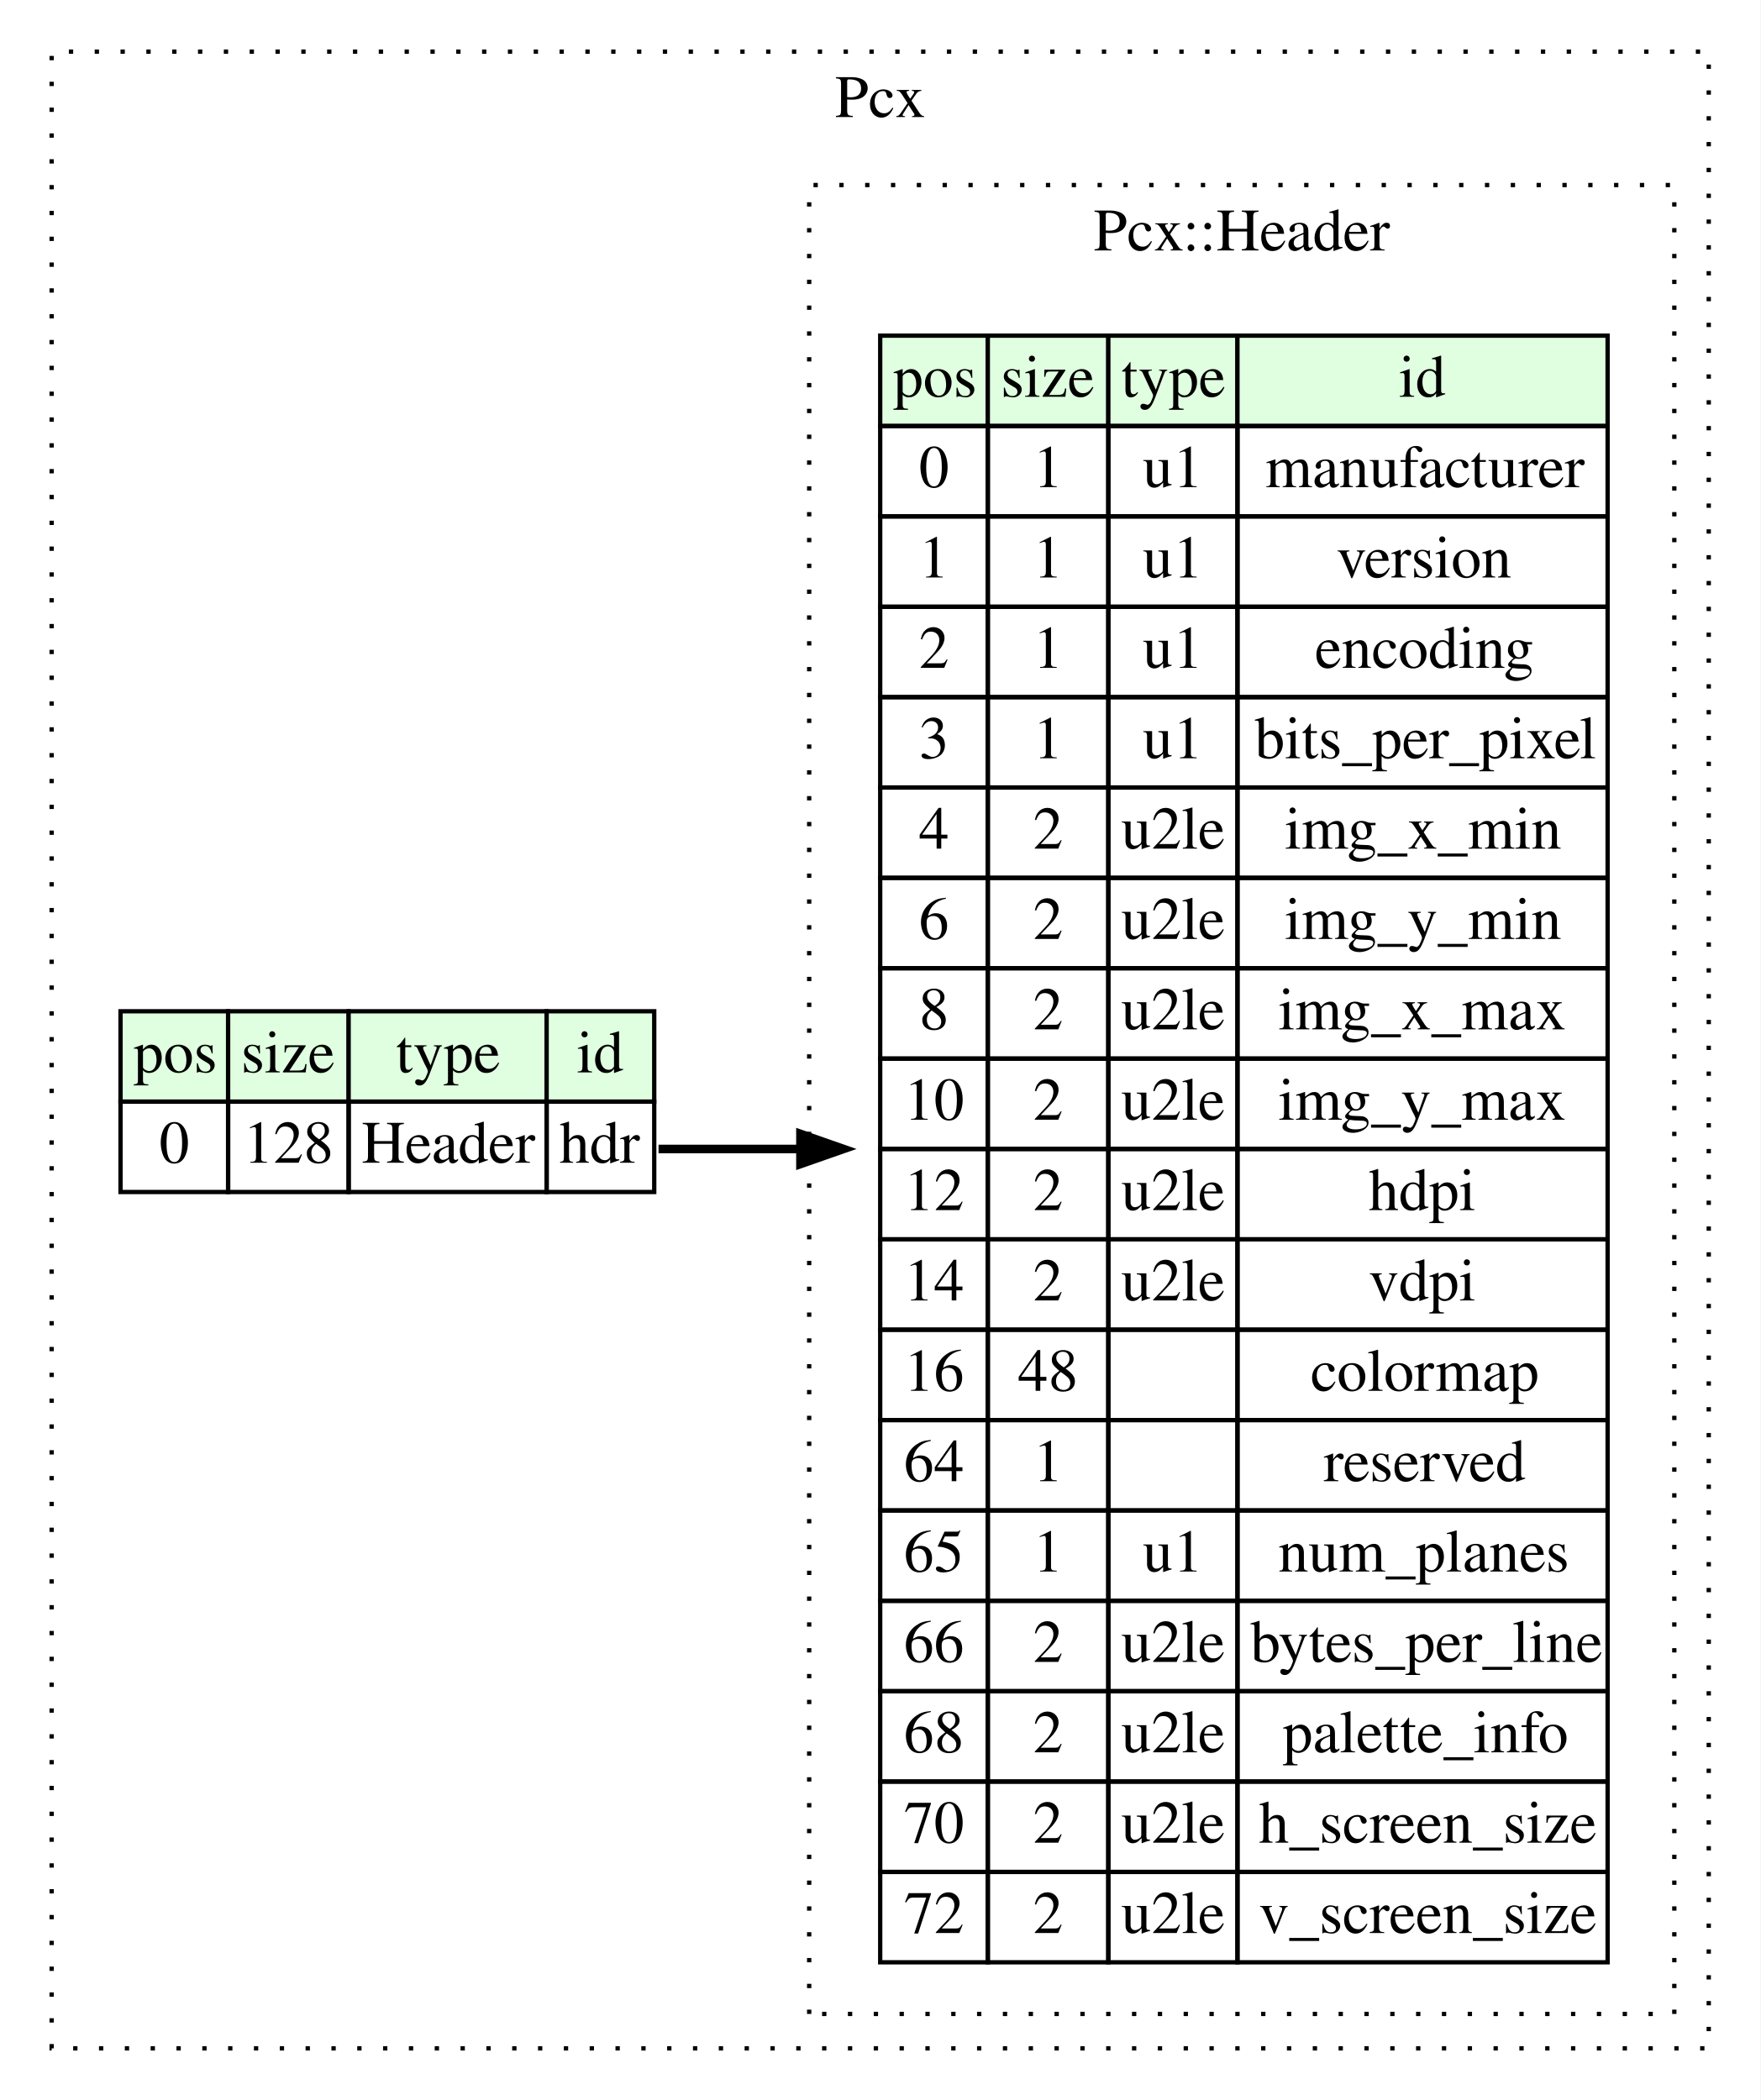
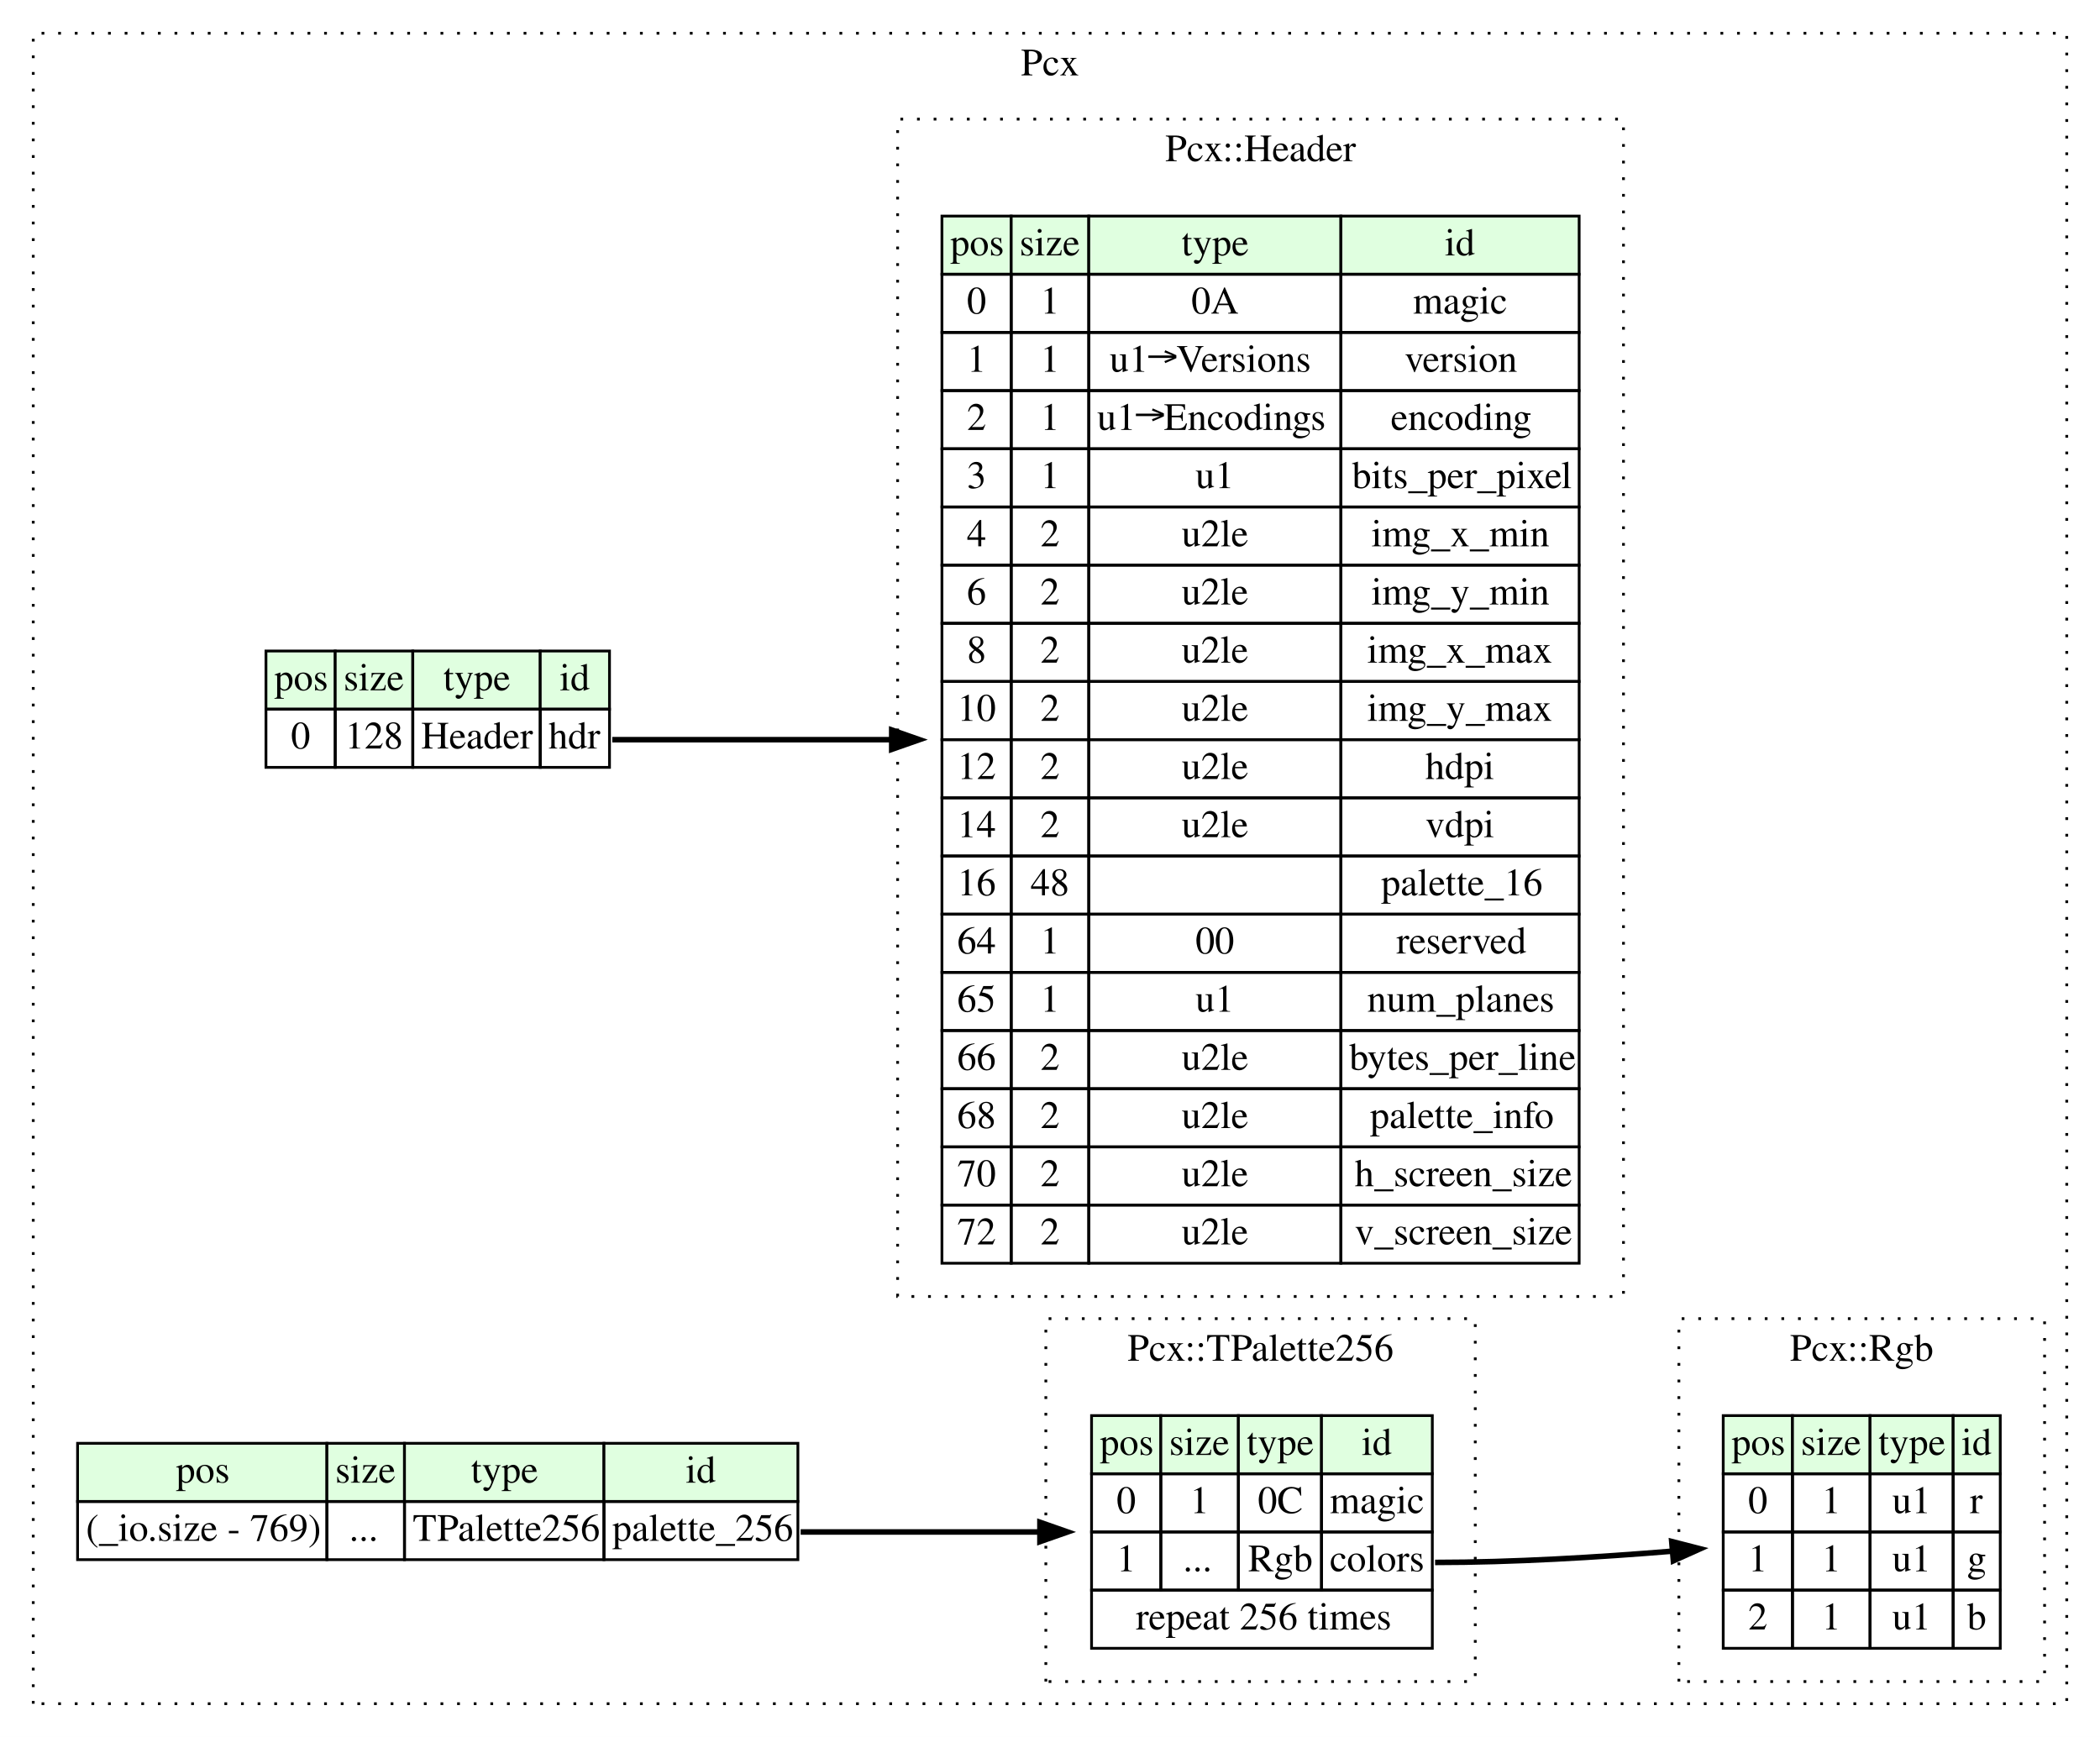
- <svg xmlns="http://www.w3.org/2000/svg" width="409pt" height="488pt" viewBox="0.00 0.00 409.00 488.00">
-   <g id="graph0" class="graph" transform="scale(1 1) rotate(0) translate(4 484)">
-     <polygon fill="white" stroke="none" points="-4,4 -4,-484 405,-484 405,4 -4,4" />
+ <svg xmlns="http://www.w3.org/2000/svg" width="758pt" height="627pt" viewBox="0.00 0.00 758.00 627.00">
+   <g id="graph0" class="graph" transform="scale(1 1) rotate(0) translate(4 623)">
+     <polygon fill="white" stroke="none" points="-4,4 -4,-623 754,-623 754,4 -4,4" />
    <g id="clust1" class="cluster">
-       <polygon fill="none" stroke="black" stroke-dasharray="1,5" points="8,-8 8,-472 393,-472 393,-8 8,-8" />
-       <text text-anchor="middle" x="200.5" y="-456.8" font-family="Times,serif" font-size="14.00">Pcx</text>
+       <polygon fill="none" stroke="black" stroke-dasharray="1,5" points="8,-8 8,-611 742,-611 742,-8 8,-8" />
+       <text text-anchor="middle" x="375" y="-595.8" font-family="Times,serif" font-size="14.00">Pcx</text>
    </g>
    <g id="clust2" class="cluster">
-       <polygon fill="none" stroke="black" stroke-dasharray="1,5" points="184,-16 184,-441 385,-441 385,-16 184,-16" />
-       <text text-anchor="middle" x="284.5" y="-425.8" font-family="Times,serif" font-size="14.00">Pcx::Header</text>
+       <polygon fill="none" stroke="black" stroke-dasharray="1,5" points="320,-155 320,-580 582,-580 582,-155 320,-155" />
+       <text text-anchor="middle" x="451" y="-564.8" font-family="Times,serif" font-size="14.00">Pcx::Header</text>
+     </g>
+     <g id="clust3" class="cluster">
+       <polygon fill="none" stroke="black" stroke-dasharray="1,5" points="373.5,-16 373.5,-147 528.5,-147 528.5,-16 373.5,-16" />
+       <text text-anchor="middle" x="451" y="-131.8" font-family="Times,serif" font-size="14.00">Pcx::TPalette256</text>
+     </g>
+     <g id="clust4" class="cluster">
+       <polygon fill="none" stroke="black" stroke-dasharray="1,5" points="602,-16 602,-147 734,-147 734,-16 602,-16" />
+       <text text-anchor="middle" x="668" y="-131.8" font-family="Times,serif" font-size="14.00">Pcx::Rgb</text>
    </g>
    <g id="node1" class="node">
-       <polygon fill="#e0ffe0" stroke="none" points="24,-228 24,-249 49,-249 49,-228 24,-228" />
-       <polygon fill="none" stroke="black" points="24,-228 24,-249 49,-249 49,-228 24,-228" />
-       <text text-anchor="start" x="27" y="-234.8" font-family="Times,serif" font-size="14.00">pos</text>
-       <polygon fill="#e0ffe0" stroke="none" points="49,-228 49,-249 77,-249 77,-228 49,-228" />
-       <polygon fill="none" stroke="black" points="49,-228 49,-249 77,-249 77,-228 49,-228" />
-       <text text-anchor="start" x="52" y="-234.8" font-family="Times,serif" font-size="14.00">size</text>
-       <polygon fill="#e0ffe0" stroke="none" points="77,-228 77,-249 123,-249 123,-228 77,-228" />
-       <polygon fill="none" stroke="black" points="77,-228 77,-249 123,-249 123,-228 77,-228" />
-       <text text-anchor="start" x="88" y="-234.8" font-family="Times,serif" font-size="14.00">type</text>
-       <polygon fill="#e0ffe0" stroke="none" points="123,-228 123,-249 148,-249 148,-228 123,-228" />
-       <polygon fill="none" stroke="black" points="123,-228 123,-249 148,-249 148,-228 123,-228" />
-       <text text-anchor="start" x="130" y="-234.8" font-family="Times,serif" font-size="14.00">id</text>
-       <polygon fill="none" stroke="black" points="24,-207 24,-228 49,-228 49,-207 24,-207" />
-       <text text-anchor="start" x="33" y="-213.8" font-family="Times,serif" font-size="14.00">0</text>
-       <polygon fill="none" stroke="black" points="49,-207 49,-228 77,-228 77,-207 49,-207" />
-       <text text-anchor="start" x="52.5" y="-213.8" font-family="Times,serif" font-size="14.00">128</text>
-       <polygon fill="none" stroke="black" points="77,-207 77,-228 123,-228 123,-207 77,-207" />
-       <text text-anchor="start" x="80" y="-213.8" font-family="Times,serif" font-size="14.00">Header</text>
-       <polygon fill="none" stroke="black" points="123,-207 123,-228 148,-228 148,-207 123,-207" />
-       <text text-anchor="start" x="126" y="-213.8" font-family="Times,serif" font-size="14.00">hdr</text>
+       <polygon fill="#e0ffe0" stroke="none" points="92,-367 92,-388 117,-388 117,-367 92,-367" />
+       <polygon fill="none" stroke="black" points="92,-367 92,-388 117,-388 117,-367 92,-367" />
+       <text text-anchor="start" x="95" y="-373.8" font-family="Times,serif" font-size="14.00">pos</text>
+       <polygon fill="#e0ffe0" stroke="none" points="117,-367 117,-388 145,-388 145,-367 117,-367" />
+       <polygon fill="none" stroke="black" points="117,-367 117,-388 145,-388 145,-367 117,-367" />
+       <text text-anchor="start" x="120" y="-373.8" font-family="Times,serif" font-size="14.00">size</text>
+       <polygon fill="#e0ffe0" stroke="none" points="145,-367 145,-388 191,-388 191,-367 145,-367" />
+       <polygon fill="none" stroke="black" points="145,-367 145,-388 191,-388 191,-367 145,-367" />
+       <text text-anchor="start" x="156" y="-373.8" font-family="Times,serif" font-size="14.00">type</text>
+       <polygon fill="#e0ffe0" stroke="none" points="191,-367 191,-388 216,-388 216,-367 191,-367" />
+       <polygon fill="none" stroke="black" points="191,-367 191,-388 216,-388 216,-367 191,-367" />
+       <text text-anchor="start" x="198" y="-373.8" font-family="Times,serif" font-size="14.00">id</text>
+       <polygon fill="none" stroke="black" points="92,-346 92,-367 117,-367 117,-346 92,-346" />
+       <text text-anchor="start" x="101" y="-352.8" font-family="Times,serif" font-size="14.00">0</text>
+       <polygon fill="none" stroke="black" points="117,-346 117,-367 145,-367 145,-346 117,-346" />
+       <text text-anchor="start" x="120.5" y="-352.8" font-family="Times,serif" font-size="14.00">128</text>
+       <polygon fill="none" stroke="black" points="145,-346 145,-367 191,-367 191,-346 145,-346" />
+       <text text-anchor="start" x="148" y="-352.8" font-family="Times,serif" font-size="14.00">Header</text>
+       <polygon fill="none" stroke="black" points="191,-346 191,-367 216,-367 216,-346 191,-346" />
+       <text text-anchor="start" x="194" y="-352.8" font-family="Times,serif" font-size="14.00">hdr</text>
+     </g>
+     <g id="node3" class="node">
+       <polygon fill="#e0ffe0" stroke="none" points="336,-524 336,-545 361,-545 361,-524 336,-524" />
+       <polygon fill="none" stroke="black" points="336,-524 336,-545 361,-545 361,-524 336,-524" />
+       <text text-anchor="start" x="339" y="-530.8" font-family="Times,serif" font-size="14.00">pos</text>
+       <polygon fill="#e0ffe0" stroke="none" points="361,-524 361,-545 389,-545 389,-524 361,-524" />
+       <polygon fill="none" stroke="black" points="361,-524 361,-545 389,-545 389,-524 361,-524" />
+       <text text-anchor="start" x="364" y="-530.8" font-family="Times,serif" font-size="14.00">size</text>
+       <polygon fill="#e0ffe0" stroke="none" points="389,-524 389,-545 480,-545 480,-524 389,-524" />
+       <polygon fill="none" stroke="black" points="389,-524 389,-545 480,-545 480,-524 389,-524" />
+       <text text-anchor="start" x="422.5" y="-530.8" font-family="Times,serif" font-size="14.00">type</text>
+       <polygon fill="#e0ffe0" stroke="none" points="480,-524 480,-545 566,-545 566,-524 480,-524" />
+       <polygon fill="none" stroke="black" points="480,-524 480,-545 566,-545 566,-524 480,-524" />
+       <text text-anchor="start" x="517.5" y="-530.8" font-family="Times,serif" font-size="14.00">id</text>
+       <polygon fill="none" stroke="black" points="336,-503 336,-524 361,-524 361,-503 336,-503" />
+       <text text-anchor="start" x="345" y="-509.8" font-family="Times,serif" font-size="14.00">0</text>
+       <polygon fill="none" stroke="black" points="361,-503 361,-524 389,-524 389,-503 361,-503" />
+       <text text-anchor="start" x="371.5" y="-509.8" font-family="Times,serif" font-size="14.00">1</text>
+       <polygon fill="none" stroke="black" points="389,-503 389,-524 480,-524 480,-503 389,-503" />
+       <text text-anchor="start" x="426" y="-509.8" font-family="Times,serif" font-size="14.00">0A</text>
+       <polygon fill="none" stroke="black" points="480,-503 480,-524 566,-524 566,-503 480,-503" />
+       <text text-anchor="start" x="506" y="-509.8" font-family="Times,serif" font-size="14.00">magic</text>
+       <polygon fill="none" stroke="black" points="336,-482 336,-503 361,-503 361,-482 336,-482" />
+       <text text-anchor="start" x="345" y="-488.8" font-family="Times,serif" font-size="14.00">1</text>
+       <polygon fill="none" stroke="black" points="361,-482 361,-503 389,-503 389,-482 361,-482" />
+       <text text-anchor="start" x="371.5" y="-488.8" font-family="Times,serif" font-size="14.00">1</text>
+       <polygon fill="none" stroke="black" points="389,-482 389,-503 480,-503 480,-482 389,-482" />
+       <text text-anchor="start" x="396.5" y="-488.8" font-family="Times,serif" font-size="14.00">u1→Versions</text>
+       <polygon fill="none" stroke="black" points="480,-482 480,-503 566,-503 566,-482 480,-482" />
+       <text text-anchor="start" x="503" y="-488.8" font-family="Times,serif" font-size="14.00">version</text>
+       <polygon fill="none" stroke="black" points="336,-461 336,-482 361,-482 361,-461 336,-461" />
+       <text text-anchor="start" x="345" y="-467.8" font-family="Times,serif" font-size="14.00">2</text>
+       <polygon fill="none" stroke="black" points="361,-461 361,-482 389,-482 389,-461 361,-461" />
+       <text text-anchor="start" x="371.5" y="-467.8" font-family="Times,serif" font-size="14.00">1</text>
+       <polygon fill="none" stroke="black" points="389,-461 389,-482 480,-482 480,-461 389,-461" />
+       <text text-anchor="start" x="392" y="-467.8" font-family="Times,serif" font-size="14.00">u1→Encodings</text>
+       <polygon fill="none" stroke="black" points="480,-461 480,-482 566,-482 566,-461 480,-461" />
+       <text text-anchor="start" x="498" y="-467.8" font-family="Times,serif" font-size="14.00">encoding</text>
+       <polygon fill="none" stroke="black" points="336,-440 336,-461 361,-461 361,-440 336,-440" />
+       <text text-anchor="start" x="345" y="-446.8" font-family="Times,serif" font-size="14.00">3</text>
+       <polygon fill="none" stroke="black" points="361,-440 361,-461 389,-461 389,-440 361,-440" />
+       <text text-anchor="start" x="371.5" y="-446.8" font-family="Times,serif" font-size="14.00">1</text>
+       <polygon fill="none" stroke="black" points="389,-440 389,-461 480,-461 480,-440 389,-440" />
+       <text text-anchor="start" x="427.5" y="-446.8" font-family="Times,serif" font-size="14.00">u1</text>
+       <polygon fill="none" stroke="black" points="480,-440 480,-461 566,-461 566,-440 480,-440" />
+       <text text-anchor="start" x="484" y="-446.8" font-family="Times,serif" font-size="14.00">bits_per_pixel</text>
+       <polygon fill="none" stroke="black" points="336,-419 336,-440 361,-440 361,-419 336,-419" />
+       <text text-anchor="start" x="345" y="-425.8" font-family="Times,serif" font-size="14.00">4</text>
+       <polygon fill="none" stroke="black" points="361,-419 361,-440 389,-440 389,-419 361,-419" />
+       <text text-anchor="start" x="371.5" y="-425.8" font-family="Times,serif" font-size="14.00">2</text>
+       <polygon fill="none" stroke="black" points="389,-419 389,-440 480,-440 480,-419 389,-419" />
+       <text text-anchor="start" x="422.5" y="-425.8" font-family="Times,serif" font-size="14.00">u2le</text>
+       <polygon fill="none" stroke="black" points="480,-419 480,-440 566,-440 566,-419 480,-419" />
+       <text text-anchor="start" x="491" y="-425.8" font-family="Times,serif" font-size="14.00">img_x_min</text>
+       <polygon fill="none" stroke="black" points="336,-398 336,-419 361,-419 361,-398 336,-398" />
+       <text text-anchor="start" x="345" y="-404.8" font-family="Times,serif" font-size="14.00">6</text>
+       <polygon fill="none" stroke="black" points="361,-398 361,-419 389,-419 389,-398 361,-398" />
+       <text text-anchor="start" x="371.5" y="-404.8" font-family="Times,serif" font-size="14.00">2</text>
+       <polygon fill="none" stroke="black" points="389,-398 389,-419 480,-419 480,-398 389,-398" />
+       <text text-anchor="start" x="422.5" y="-404.8" font-family="Times,serif" font-size="14.00">u2le</text>
+       <polygon fill="none" stroke="black" points="480,-398 480,-419 566,-419 566,-398 480,-398" />
+       <text text-anchor="start" x="491" y="-404.8" font-family="Times,serif" font-size="14.00">img_y_min</text>
+       <polygon fill="none" stroke="black" points="336,-377 336,-398 361,-398 361,-377 336,-377" />
+       <text text-anchor="start" x="345" y="-383.8" font-family="Times,serif" font-size="14.00">8</text>
+       <polygon fill="none" stroke="black" points="361,-377 361,-398 389,-398 389,-377 361,-377" />
+       <text text-anchor="start" x="371.5" y="-383.8" font-family="Times,serif" font-size="14.00">2</text>
+       <polygon fill="none" stroke="black" points="389,-377 389,-398 480,-398 480,-377 389,-377" />
+       <text text-anchor="start" x="422.5" y="-383.8" font-family="Times,serif" font-size="14.00">u2le</text>
+       <polygon fill="none" stroke="black" points="480,-377 480,-398 566,-398 566,-377 480,-377" />
+       <text text-anchor="start" x="489.5" y="-383.8" font-family="Times,serif" font-size="14.00">img_x_max</text>
+       <polygon fill="none" stroke="black" points="336,-356 336,-377 361,-377 361,-356 336,-356" />
+       <text text-anchor="start" x="341.5" y="-362.8" font-family="Times,serif" font-size="14.00">10</text>
+       <polygon fill="none" stroke="black" points="361,-356 361,-377 389,-377 389,-356 361,-356" />
+       <text text-anchor="start" x="371.5" y="-362.8" font-family="Times,serif" font-size="14.00">2</text>
+       <polygon fill="none" stroke="black" points="389,-356 389,-377 480,-377 480,-356 389,-356" />
+       <text text-anchor="start" x="422.5" y="-362.8" font-family="Times,serif" font-size="14.00">u2le</text>
+       <polygon fill="none" stroke="black" points="480,-356 480,-377 566,-377 566,-356 480,-356" />
+       <text text-anchor="start" x="489.5" y="-362.8" font-family="Times,serif" font-size="14.00">img_y_max</text>
+       <polygon fill="none" stroke="black" points="336,-335 336,-356 361,-356 361,-335 336,-335" />
+       <text text-anchor="start" x="341.5" y="-341.8" font-family="Times,serif" font-size="14.00">12</text>
+       <polygon fill="none" stroke="black" points="361,-335 361,-356 389,-356 389,-335 361,-335" />
+       <text text-anchor="start" x="371.5" y="-341.8" font-family="Times,serif" font-size="14.00">2</text>
+       <polygon fill="none" stroke="black" points="389,-335 389,-356 480,-356 480,-335 389,-335" />
+       <text text-anchor="start" x="422.5" y="-341.8" font-family="Times,serif" font-size="14.00">u2le</text>
+       <polygon fill="none" stroke="black" points="480,-335 480,-356 566,-356 566,-335 480,-335" />
+       <text text-anchor="start" x="510.5" y="-341.8" font-family="Times,serif" font-size="14.00">hdpi</text>
+       <polygon fill="none" stroke="black" points="336,-314 336,-335 361,-335 361,-314 336,-314" />
+       <text text-anchor="start" x="341.5" y="-320.8" font-family="Times,serif" font-size="14.00">14</text>
+       <polygon fill="none" stroke="black" points="361,-314 361,-335 389,-335 389,-314 361,-314" />
+       <text text-anchor="start" x="371.5" y="-320.8" font-family="Times,serif" font-size="14.00">2</text>
+       <polygon fill="none" stroke="black" points="389,-314 389,-335 480,-335 480,-314 389,-314" />
+       <text text-anchor="start" x="422.5" y="-320.8" font-family="Times,serif" font-size="14.00">u2le</text>
+       <polygon fill="none" stroke="black" points="480,-314 480,-335 566,-335 566,-314 480,-314" />
+       <text text-anchor="start" x="510.5" y="-320.8" font-family="Times,serif" font-size="14.00">vdpi</text>
+       <polygon fill="none" stroke="black" points="336,-293 336,-314 361,-314 361,-293 336,-293" />
+       <text text-anchor="start" x="341.5" y="-299.8" font-family="Times,serif" font-size="14.00">16</text>
+       <polygon fill="none" stroke="black" points="361,-293 361,-314 389,-314 389,-293 361,-293" />
+       <text text-anchor="start" x="368" y="-299.8" font-family="Times,serif" font-size="14.00">48</text>
+       <polygon fill="none" stroke="black" points="389,-293 389,-314 480,-314 480,-293 389,-293" />
+       <polygon fill="none" stroke="black" points="480,-293 480,-314 566,-314 566,-293 480,-293" />
+       <text text-anchor="start" x="494.5" y="-299.8" font-family="Times,serif" font-size="14.00">palette_16</text>
+       <polygon fill="none" stroke="black" points="336,-272 336,-293 361,-293 361,-272 336,-272" />
+       <text text-anchor="start" x="341.5" y="-278.8" font-family="Times,serif" font-size="14.00">64</text>
+       <polygon fill="none" stroke="black" points="361,-272 361,-293 389,-293 389,-272 361,-272" />
+       <text text-anchor="start" x="371.5" y="-278.8" font-family="Times,serif" font-size="14.00">1</text>
+       <polygon fill="none" stroke="black" points="389,-272 389,-293 480,-293 480,-272 389,-272" />
+       <text text-anchor="start" x="427.5" y="-278.8" font-family="Times,serif" font-size="14.00">00</text>
+       <polygon fill="none" stroke="black" points="480,-272 480,-293 566,-293 566,-272 480,-272" />
+       <text text-anchor="start" x="500" y="-278.8" font-family="Times,serif" font-size="14.00">reserved</text>
+       <polygon fill="none" stroke="black" points="336,-251 336,-272 361,-272 361,-251 336,-251" />
+       <text text-anchor="start" x="341.5" y="-257.8" font-family="Times,serif" font-size="14.00">65</text>
+       <polygon fill="none" stroke="black" points="361,-251 361,-272 389,-272 389,-251 361,-251" />
+       <text text-anchor="start" x="371.5" y="-257.8" font-family="Times,serif" font-size="14.00">1</text>
+       <polygon fill="none" stroke="black" points="389,-251 389,-272 480,-272 480,-251 389,-251" />
+       <text text-anchor="start" x="427.5" y="-257.8" font-family="Times,serif" font-size="14.00">u1</text>
+       <polygon fill="none" stroke="black" points="480,-251 480,-272 566,-272 566,-251 480,-251" />
+       <text text-anchor="start" x="489.5" y="-257.8" font-family="Times,serif" font-size="14.00">num_planes</text>
+       <polygon fill="none" stroke="black" points="336,-230 336,-251 361,-251 361,-230 336,-230" />
+       <text text-anchor="start" x="341.5" y="-236.8" font-family="Times,serif" font-size="14.00">66</text>
+       <polygon fill="none" stroke="black" points="361,-230 361,-251 389,-251 389,-230 361,-230" />
+       <text text-anchor="start" x="371.5" y="-236.8" font-family="Times,serif" font-size="14.00">2</text>
+       <polygon fill="none" stroke="black" points="389,-230 389,-251 480,-251 480,-230 389,-230" />
+       <text text-anchor="start" x="422.5" y="-236.8" font-family="Times,serif" font-size="14.00">u2le</text>
+       <polygon fill="none" stroke="black" points="480,-230 480,-251 566,-251 566,-230 480,-230" />
+       <text text-anchor="start" x="483" y="-236.8" font-family="Times,serif" font-size="14.00">bytes_per_line</text>
+       <polygon fill="none" stroke="black" points="336,-209 336,-230 361,-230 361,-209 336,-209" />
+       <text text-anchor="start" x="341.5" y="-215.8" font-family="Times,serif" font-size="14.00">68</text>
+       <polygon fill="none" stroke="black" points="361,-209 361,-230 389,-230 389,-209 361,-209" />
+       <text text-anchor="start" x="371.5" y="-215.8" font-family="Times,serif" font-size="14.00">2</text>
+       <polygon fill="none" stroke="black" points="389,-209 389,-230 480,-230 480,-209 389,-209" />
+       <text text-anchor="start" x="422.5" y="-215.8" font-family="Times,serif" font-size="14.00">u2le</text>
+       <polygon fill="none" stroke="black" points="480,-209 480,-230 566,-230 566,-209 480,-209" />
+       <text text-anchor="start" x="490.5" y="-215.8" font-family="Times,serif" font-size="14.00">palette_info</text>
+       <polygon fill="none" stroke="black" points="336,-188 336,-209 361,-209 361,-188 336,-188" />
+       <text text-anchor="start" x="341.5" y="-194.8" font-family="Times,serif" font-size="14.00">70</text>
+       <polygon fill="none" stroke="black" points="361,-188 361,-209 389,-209 389,-188 361,-188" />
+       <text text-anchor="start" x="371.5" y="-194.8" font-family="Times,serif" font-size="14.00">2</text>
+       <polygon fill="none" stroke="black" points="389,-188 389,-209 480,-209 480,-188 389,-188" />
+       <text text-anchor="start" x="422.5" y="-194.8" font-family="Times,serif" font-size="14.00">u2le</text>
+       <polygon fill="none" stroke="black" points="480,-188 480,-209 566,-209 566,-188 480,-188" />
+       <text text-anchor="start" x="485" y="-194.8" font-family="Times,serif" font-size="14.00">h_screen_size</text>
+       <polygon fill="none" stroke="black" points="336,-167 336,-188 361,-188 361,-167 336,-167" />
+       <text text-anchor="start" x="341.5" y="-173.8" font-family="Times,serif" font-size="14.00">72</text>
+       <polygon fill="none" stroke="black" points="361,-167 361,-188 389,-188 389,-167 361,-167" />
+       <text text-anchor="start" x="371.5" y="-173.8" font-family="Times,serif" font-size="14.00">2</text>
+       <polygon fill="none" stroke="black" points="389,-167 389,-188 480,-188 480,-167 389,-167" />
+       <text text-anchor="start" x="422.5" y="-173.8" font-family="Times,serif" font-size="14.00">u2le</text>
+       <polygon fill="none" stroke="black" points="480,-167 480,-188 566,-188 566,-167 480,-167" />
+       <text text-anchor="start" x="485" y="-173.8" font-family="Times,serif" font-size="14.00">v_screen_size</text>
+     </g>
+     <g id="edge1" class="edge">
+       <path fill="none" stroke="black" stroke-width="2" d="M217,-356C249.627,-356 284.823,-356 317.731,-356" />
+       <polygon fill="black" stroke="black" stroke-width="2" points="317.865,-359.5 327.865,-356 317.865,-352.5 317.865,-359.5" />
    </g>
    <g id="node2" class="node">
-       <polygon fill="#e0ffe0" stroke="none" points="200.5,-385 200.5,-406 225.5,-406 225.5,-385 200.5,-385" />
-       <polygon fill="none" stroke="black" points="200.5,-385 200.5,-406 225.5,-406 225.5,-385 200.5,-385" />
-       <text text-anchor="start" x="203.5" y="-391.8" font-family="Times,serif" font-size="14.00">pos</text>
-       <polygon fill="#e0ffe0" stroke="none" points="225.5,-385 225.5,-406 253.5,-406 253.5,-385 225.5,-385" />
-       <polygon fill="none" stroke="black" points="225.5,-385 225.5,-406 253.5,-406 253.5,-385 225.5,-385" />
-       <text text-anchor="start" x="228.5" y="-391.8" font-family="Times,serif" font-size="14.00">size</text>
-       <polygon fill="#e0ffe0" stroke="none" points="253.5,-385 253.5,-406 283.5,-406 283.5,-385 253.5,-385" />
-       <polygon fill="none" stroke="black" points="253.5,-385 253.5,-406 283.5,-406 283.5,-385 253.5,-385" />
-       <text text-anchor="start" x="256.5" y="-391.8" font-family="Times,serif" font-size="14.00">type</text>
-       <polygon fill="#e0ffe0" stroke="none" points="283.5,-385 283.5,-406 369.5,-406 369.5,-385 283.5,-385" />
-       <polygon fill="none" stroke="black" points="283.5,-385 283.5,-406 369.5,-406 369.5,-385 283.5,-385" />
-       <text text-anchor="start" x="321" y="-391.8" font-family="Times,serif" font-size="14.00">id</text>
-       <polygon fill="none" stroke="black" points="200.5,-364 200.5,-385 225.5,-385 225.5,-364 200.5,-364" />
-       <text text-anchor="start" x="209.5" y="-370.8" font-family="Times,serif" font-size="14.00">0</text>
-       <polygon fill="none" stroke="black" points="225.5,-364 225.5,-385 253.5,-385 253.5,-364 225.5,-364" />
-       <text text-anchor="start" x="236" y="-370.8" font-family="Times,serif" font-size="14.00">1</text>
-       <polygon fill="none" stroke="black" points="253.5,-364 253.5,-385 283.5,-385 283.5,-364 253.5,-364" />
-       <text text-anchor="start" x="261.5" y="-370.8" font-family="Times,serif" font-size="14.00">u1</text>
-       <polygon fill="none" stroke="black" points="283.5,-364 283.5,-385 369.5,-385 369.5,-364 283.5,-364" />
-       <text text-anchor="start" x="290" y="-370.8" font-family="Times,serif" font-size="14.00">manufacturer</text>
-       <polygon fill="none" stroke="black" points="200.5,-343 200.5,-364 225.5,-364 225.5,-343 200.5,-343" />
-       <text text-anchor="start" x="209.5" y="-349.8" font-family="Times,serif" font-size="14.00">1</text>
-       <polygon fill="none" stroke="black" points="225.5,-343 225.5,-364 253.5,-364 253.5,-343 225.5,-343" />
-       <text text-anchor="start" x="236" y="-349.8" font-family="Times,serif" font-size="14.00">1</text>
-       <polygon fill="none" stroke="black" points="253.5,-343 253.5,-364 283.5,-364 283.5,-343 253.5,-343" />
-       <text text-anchor="start" x="261.5" y="-349.8" font-family="Times,serif" font-size="14.00">u1</text>
-       <polygon fill="none" stroke="black" points="283.5,-343 283.5,-364 369.5,-364 369.5,-343 283.5,-343" />
-       <text text-anchor="start" x="306.5" y="-349.8" font-family="Times,serif" font-size="14.00">version</text>
-       <polygon fill="none" stroke="black" points="200.5,-322 200.5,-343 225.5,-343 225.5,-322 200.5,-322" />
-       <text text-anchor="start" x="209.5" y="-328.8" font-family="Times,serif" font-size="14.00">2</text>
-       <polygon fill="none" stroke="black" points="225.5,-322 225.5,-343 253.5,-343 253.5,-322 225.5,-322" />
-       <text text-anchor="start" x="236" y="-328.8" font-family="Times,serif" font-size="14.00">1</text>
-       <polygon fill="none" stroke="black" points="253.5,-322 253.5,-343 283.5,-343 283.5,-322 253.5,-322" />
-       <text text-anchor="start" x="261.5" y="-328.8" font-family="Times,serif" font-size="14.00">u1</text>
-       <polygon fill="none" stroke="black" points="283.5,-322 283.5,-343 369.5,-343 369.5,-322 283.5,-322" />
-       <text text-anchor="start" x="301.5" y="-328.8" font-family="Times,serif" font-size="14.00">encoding</text>
-       <polygon fill="none" stroke="black" points="200.5,-301 200.5,-322 225.5,-322 225.5,-301 200.5,-301" />
-       <text text-anchor="start" x="209.5" y="-307.8" font-family="Times,serif" font-size="14.00">3</text>
-       <polygon fill="none" stroke="black" points="225.5,-301 225.5,-322 253.5,-322 253.5,-301 225.5,-301" />
-       <text text-anchor="start" x="236" y="-307.8" font-family="Times,serif" font-size="14.00">1</text>
-       <polygon fill="none" stroke="black" points="253.5,-301 253.5,-322 283.5,-322 283.5,-301 253.5,-301" />
-       <text text-anchor="start" x="261.5" y="-307.8" font-family="Times,serif" font-size="14.00">u1</text>
-       <polygon fill="none" stroke="black" points="283.5,-301 283.5,-322 369.5,-322 369.5,-301 283.5,-301" />
-       <text text-anchor="start" x="287.5" y="-307.8" font-family="Times,serif" font-size="14.00">bits_per_pixel</text>
-       <polygon fill="none" stroke="black" points="200.5,-280 200.5,-301 225.5,-301 225.5,-280 200.5,-280" />
-       <text text-anchor="start" x="209.5" y="-286.8" font-family="Times,serif" font-size="14.00">4</text>
-       <polygon fill="none" stroke="black" points="225.5,-280 225.5,-301 253.5,-301 253.5,-280 225.5,-280" />
-       <text text-anchor="start" x="236" y="-286.8" font-family="Times,serif" font-size="14.00">2</text>
-       <polygon fill="none" stroke="black" points="253.5,-280 253.5,-301 283.5,-301 283.5,-280 253.5,-280" />
-       <text text-anchor="start" x="256.5" y="-286.8" font-family="Times,serif" font-size="14.00">u2le</text>
-       <polygon fill="none" stroke="black" points="283.5,-280 283.5,-301 369.5,-301 369.5,-280 283.5,-280" />
-       <text text-anchor="start" x="294.5" y="-286.8" font-family="Times,serif" font-size="14.00">img_x_min</text>
-       <polygon fill="none" stroke="black" points="200.5,-259 200.5,-280 225.5,-280 225.5,-259 200.5,-259" />
-       <text text-anchor="start" x="209.5" y="-265.8" font-family="Times,serif" font-size="14.00">6</text>
-       <polygon fill="none" stroke="black" points="225.5,-259 225.5,-280 253.5,-280 253.5,-259 225.5,-259" />
-       <text text-anchor="start" x="236" y="-265.8" font-family="Times,serif" font-size="14.00">2</text>
-       <polygon fill="none" stroke="black" points="253.5,-259 253.5,-280 283.5,-280 283.5,-259 253.5,-259" />
-       <text text-anchor="start" x="256.5" y="-265.8" font-family="Times,serif" font-size="14.00">u2le</text>
-       <polygon fill="none" stroke="black" points="283.5,-259 283.5,-280 369.5,-280 369.5,-259 283.5,-259" />
-       <text text-anchor="start" x="294.5" y="-265.8" font-family="Times,serif" font-size="14.00">img_y_min</text>
-       <polygon fill="none" stroke="black" points="200.5,-238 200.5,-259 225.5,-259 225.5,-238 200.5,-238" />
-       <text text-anchor="start" x="209.5" y="-244.8" font-family="Times,serif" font-size="14.00">8</text>
-       <polygon fill="none" stroke="black" points="225.5,-238 225.5,-259 253.5,-259 253.5,-238 225.5,-238" />
-       <text text-anchor="start" x="236" y="-244.8" font-family="Times,serif" font-size="14.00">2</text>
-       <polygon fill="none" stroke="black" points="253.5,-238 253.5,-259 283.5,-259 283.5,-238 253.5,-238" />
-       <text text-anchor="start" x="256.5" y="-244.8" font-family="Times,serif" font-size="14.00">u2le</text>
-       <polygon fill="none" stroke="black" points="283.5,-238 283.5,-259 369.5,-259 369.5,-238 283.5,-238" />
-       <text text-anchor="start" x="293" y="-244.8" font-family="Times,serif" font-size="14.00">img_x_max</text>
-       <polygon fill="none" stroke="black" points="200.5,-217 200.5,-238 225.5,-238 225.5,-217 200.5,-217" />
-       <text text-anchor="start" x="206" y="-223.8" font-family="Times,serif" font-size="14.00">10</text>
-       <polygon fill="none" stroke="black" points="225.5,-217 225.5,-238 253.5,-238 253.5,-217 225.5,-217" />
-       <text text-anchor="start" x="236" y="-223.8" font-family="Times,serif" font-size="14.00">2</text>
-       <polygon fill="none" stroke="black" points="253.5,-217 253.5,-238 283.5,-238 283.5,-217 253.5,-217" />
-       <text text-anchor="start" x="256.5" y="-223.8" font-family="Times,serif" font-size="14.00">u2le</text>
-       <polygon fill="none" stroke="black" points="283.5,-217 283.5,-238 369.5,-238 369.5,-217 283.5,-217" />
-       <text text-anchor="start" x="293" y="-223.8" font-family="Times,serif" font-size="14.00">img_y_max</text>
-       <polygon fill="none" stroke="black" points="200.5,-196 200.5,-217 225.5,-217 225.5,-196 200.5,-196" />
-       <text text-anchor="start" x="206" y="-202.8" font-family="Times,serif" font-size="14.00">12</text>
-       <polygon fill="none" stroke="black" points="225.5,-196 225.5,-217 253.5,-217 253.5,-196 225.5,-196" />
-       <text text-anchor="start" x="236" y="-202.8" font-family="Times,serif" font-size="14.00">2</text>
-       <polygon fill="none" stroke="black" points="253.5,-196 253.5,-217 283.5,-217 283.5,-196 253.5,-196" />
-       <text text-anchor="start" x="256.5" y="-202.8" font-family="Times,serif" font-size="14.00">u2le</text>
-       <polygon fill="none" stroke="black" points="283.5,-196 283.5,-217 369.5,-217 369.5,-196 283.5,-196" />
-       <text text-anchor="start" x="314" y="-202.8" font-family="Times,serif" font-size="14.00">hdpi</text>
-       <polygon fill="none" stroke="black" points="200.5,-175 200.5,-196 225.5,-196 225.5,-175 200.5,-175" />
-       <text text-anchor="start" x="206" y="-181.8" font-family="Times,serif" font-size="14.00">14</text>
-       <polygon fill="none" stroke="black" points="225.5,-175 225.5,-196 253.5,-196 253.5,-175 225.5,-175" />
-       <text text-anchor="start" x="236" y="-181.8" font-family="Times,serif" font-size="14.00">2</text>
-       <polygon fill="none" stroke="black" points="253.5,-175 253.5,-196 283.5,-196 283.5,-175 253.5,-175" />
-       <text text-anchor="start" x="256.5" y="-181.8" font-family="Times,serif" font-size="14.00">u2le</text>
-       <polygon fill="none" stroke="black" points="283.5,-175 283.5,-196 369.5,-196 369.5,-175 283.5,-175" />
-       <text text-anchor="start" x="314" y="-181.8" font-family="Times,serif" font-size="14.00">vdpi</text>
-       <polygon fill="none" stroke="black" points="200.5,-154 200.5,-175 225.5,-175 225.5,-154 200.5,-154" />
-       <text text-anchor="start" x="206" y="-160.8" font-family="Times,serif" font-size="14.00">16</text>
-       <polygon fill="none" stroke="black" points="225.5,-154 225.5,-175 253.5,-175 253.5,-154 225.5,-154" />
-       <text text-anchor="start" x="232.5" y="-160.8" font-family="Times,serif" font-size="14.00">48</text>
-       <polygon fill="none" stroke="black" points="253.5,-154 253.5,-175 283.5,-175 283.5,-154 253.5,-154" />
-       <polygon fill="none" stroke="black" points="283.5,-154 283.5,-175 369.5,-175 369.5,-154 283.5,-154" />
-       <text text-anchor="start" x="300.5" y="-160.8" font-family="Times,serif" font-size="14.00">colormap</text>
-       <polygon fill="none" stroke="black" points="200.5,-133 200.5,-154 225.5,-154 225.5,-133 200.5,-133" />
-       <text text-anchor="start" x="206" y="-139.8" font-family="Times,serif" font-size="14.00">64</text>
-       <polygon fill="none" stroke="black" points="225.5,-133 225.5,-154 253.5,-154 253.5,-133 225.5,-133" />
-       <text text-anchor="start" x="236" y="-139.8" font-family="Times,serif" font-size="14.00">1</text>
-       <polygon fill="none" stroke="black" points="253.5,-133 253.5,-154 283.5,-154 283.5,-133 253.5,-133" />
-       <polygon fill="none" stroke="black" points="283.5,-133 283.5,-154 369.5,-154 369.5,-133 283.5,-133" />
-       <text text-anchor="start" x="303.5" y="-139.8" font-family="Times,serif" font-size="14.00">reserved</text>
-       <polygon fill="none" stroke="black" points="200.5,-112 200.5,-133 225.5,-133 225.5,-112 200.5,-112" />
-       <text text-anchor="start" x="206" y="-118.8" font-family="Times,serif" font-size="14.00">65</text>
-       <polygon fill="none" stroke="black" points="225.5,-112 225.5,-133 253.5,-133 253.5,-112 225.5,-112" />
-       <text text-anchor="start" x="236" y="-118.8" font-family="Times,serif" font-size="14.00">1</text>
-       <polygon fill="none" stroke="black" points="253.5,-112 253.5,-133 283.5,-133 283.5,-112 253.5,-112" />
-       <text text-anchor="start" x="261.5" y="-118.8" font-family="Times,serif" font-size="14.00">u1</text>
-       <polygon fill="none" stroke="black" points="283.5,-112 283.5,-133 369.5,-133 369.5,-112 283.5,-112" />
-       <text text-anchor="start" x="293" y="-118.8" font-family="Times,serif" font-size="14.00">num_planes</text>
-       <polygon fill="none" stroke="black" points="200.5,-91 200.5,-112 225.5,-112 225.5,-91 200.5,-91" />
-       <text text-anchor="start" x="206" y="-97.8" font-family="Times,serif" font-size="14.00">66</text>
-       <polygon fill="none" stroke="black" points="225.5,-91 225.5,-112 253.5,-112 253.5,-91 225.5,-91" />
-       <text text-anchor="start" x="236" y="-97.8" font-family="Times,serif" font-size="14.00">2</text>
-       <polygon fill="none" stroke="black" points="253.5,-91 253.5,-112 283.5,-112 283.5,-91 253.5,-91" />
-       <text text-anchor="start" x="256.5" y="-97.8" font-family="Times,serif" font-size="14.00">u2le</text>
-       <polygon fill="none" stroke="black" points="283.5,-91 283.5,-112 369.5,-112 369.5,-91 283.5,-91" />
-       <text text-anchor="start" x="286.5" y="-97.8" font-family="Times,serif" font-size="14.00">bytes_per_line</text>
-       <polygon fill="none" stroke="black" points="200.5,-70 200.5,-91 225.5,-91 225.5,-70 200.5,-70" />
-       <text text-anchor="start" x="206" y="-76.8" font-family="Times,serif" font-size="14.00">68</text>
-       <polygon fill="none" stroke="black" points="225.5,-70 225.5,-91 253.5,-91 253.5,-70 225.5,-70" />
-       <text text-anchor="start" x="236" y="-76.8" font-family="Times,serif" font-size="14.00">2</text>
-       <polygon fill="none" stroke="black" points="253.5,-70 253.5,-91 283.5,-91 283.5,-70 253.5,-70" />
-       <text text-anchor="start" x="256.5" y="-76.8" font-family="Times,serif" font-size="14.00">u2le</text>
-       <polygon fill="none" stroke="black" points="283.5,-70 283.5,-91 369.5,-91 369.5,-70 283.5,-70" />
-       <text text-anchor="start" x="294" y="-76.8" font-family="Times,serif" font-size="14.00">palette_info</text>
-       <polygon fill="none" stroke="black" points="200.5,-49 200.5,-70 225.5,-70 225.5,-49 200.5,-49" />
-       <text text-anchor="start" x="206" y="-55.8" font-family="Times,serif" font-size="14.00">70</text>
-       <polygon fill="none" stroke="black" points="225.5,-49 225.5,-70 253.5,-70 253.5,-49 225.5,-49" />
-       <text text-anchor="start" x="236" y="-55.8" font-family="Times,serif" font-size="14.00">2</text>
-       <polygon fill="none" stroke="black" points="253.5,-49 253.5,-70 283.5,-70 283.5,-49 253.5,-49" />
-       <text text-anchor="start" x="256.5" y="-55.8" font-family="Times,serif" font-size="14.00">u2le</text>
-       <polygon fill="none" stroke="black" points="283.5,-49 283.5,-70 369.5,-70 369.5,-49 283.5,-49" />
-       <text text-anchor="start" x="288.5" y="-55.8" font-family="Times,serif" font-size="14.00">h_screen_size</text>
-       <polygon fill="none" stroke="black" points="200.5,-28 200.5,-49 225.5,-49 225.5,-28 200.5,-28" />
-       <text text-anchor="start" x="206" y="-34.8" font-family="Times,serif" font-size="14.00">72</text>
-       <polygon fill="none" stroke="black" points="225.5,-28 225.5,-49 253.5,-49 253.5,-28 225.5,-28" />
-       <text text-anchor="start" x="236" y="-34.8" font-family="Times,serif" font-size="14.00">2</text>
-       <polygon fill="none" stroke="black" points="253.5,-28 253.5,-49 283.5,-49 283.5,-28 253.5,-28" />
-       <text text-anchor="start" x="256.5" y="-34.8" font-family="Times,serif" font-size="14.00">u2le</text>
-       <polygon fill="none" stroke="black" points="283.5,-28 283.5,-49 369.5,-49 369.5,-28 283.5,-28" />
-       <text text-anchor="start" x="288.5" y="-34.8" font-family="Times,serif" font-size="14.00">v_screen_size</text>
-     </g>
-     <g id="edge1" class="edge">
-       <path fill="none" stroke="black" stroke-width="2" d="M149,-217C159.637,-217 170.748,-217 181.826,-217" />
-       <polygon fill="black" stroke="black" stroke-width="2" points="181.977,-220.5 191.977,-217 181.977,-213.5 181.977,-220.5" />
+       <polygon fill="#e0ffe0" stroke="none" points="24,-81 24,-102 114,-102 114,-81 24,-81" />
+       <polygon fill="none" stroke="black" points="24,-81 24,-102 114,-102 114,-81 24,-81" />
+       <text text-anchor="start" x="59.5" y="-87.8" font-family="Times,serif" font-size="14.00">pos</text>
+       <polygon fill="#e0ffe0" stroke="none" points="114,-81 114,-102 142,-102 142,-81 114,-81" />
+       <polygon fill="none" stroke="black" points="114,-81 114,-102 142,-102 142,-81 114,-81" />
+       <text text-anchor="start" x="117" y="-87.8" font-family="Times,serif" font-size="14.00">size</text>
+       <polygon fill="#e0ffe0" stroke="none" points="142,-81 142,-102 214,-102 214,-81 142,-81" />
+       <polygon fill="none" stroke="black" points="142,-81 142,-102 214,-102 214,-81 142,-81" />
+       <text text-anchor="start" x="166" y="-87.8" font-family="Times,serif" font-size="14.00">type</text>
+       <polygon fill="#e0ffe0" stroke="none" points="214,-81 214,-102 284,-102 284,-81 214,-81" />
+       <polygon fill="none" stroke="black" points="214,-81 214,-102 284,-102 284,-81 214,-81" />
+       <text text-anchor="start" x="243.5" y="-87.8" font-family="Times,serif" font-size="14.00">id</text>
+       <polygon fill="none" stroke="black" points="24,-60 24,-81 114,-81 114,-60 24,-60" />
+       <text text-anchor="start" x="27" y="-66.8" font-family="Times,serif" font-size="14.00">(_io.size - 769)</text>
+       <polygon fill="none" stroke="black" points="114,-60 114,-81 142,-81 142,-60 114,-60" />
+       <text text-anchor="start" x="122" y="-66.8" font-family="Times,serif" font-size="14.00">...</text>
+       <polygon fill="none" stroke="black" points="142,-60 142,-81 214,-81 214,-60 142,-60" />
+       <text text-anchor="start" x="145" y="-66.8" font-family="Times,serif" font-size="14.00">TPalette256</text>
+       <polygon fill="none" stroke="black" points="214,-60 214,-81 284,-81 284,-60 214,-60" />
+       <text text-anchor="start" x="217" y="-66.8" font-family="Times,serif" font-size="14.00">palette_256</text>
+     </g>
+     <g id="node4" class="node">
+       <polygon fill="#e0ffe0" stroke="none" points="390,-91 390,-112 415,-112 415,-91 390,-91" />
+       <polygon fill="none" stroke="black" points="390,-91 390,-112 415,-112 415,-91 390,-91" />
+       <text text-anchor="start" x="393" y="-97.8" font-family="Times,serif" font-size="14.00">pos</text>
+       <polygon fill="#e0ffe0" stroke="none" points="415,-91 415,-112 443,-112 443,-91 415,-91" />
+       <polygon fill="none" stroke="black" points="415,-91 415,-112 443,-112 443,-91 415,-91" />
+       <text text-anchor="start" x="418" y="-97.8" font-family="Times,serif" font-size="14.00">size</text>
+       <polygon fill="#e0ffe0" stroke="none" points="443,-91 443,-112 473,-112 473,-91 443,-91" />
+       <polygon fill="none" stroke="black" points="443,-91 443,-112 473,-112 473,-91 443,-91" />
+       <text text-anchor="start" x="446" y="-97.8" font-family="Times,serif" font-size="14.00">type</text>
+       <polygon fill="#e0ffe0" stroke="none" points="473,-91 473,-112 513,-112 513,-91 473,-91" />
+       <polygon fill="none" stroke="black" points="473,-91 473,-112 513,-112 513,-91 473,-91" />
+       <text text-anchor="start" x="487.5" y="-97.8" font-family="Times,serif" font-size="14.00">id</text>
+       <polygon fill="none" stroke="black" points="390,-70 390,-91 415,-91 415,-70 390,-70" />
+       <text text-anchor="start" x="399" y="-76.8" font-family="Times,serif" font-size="14.00">0</text>
+       <polygon fill="none" stroke="black" points="415,-70 415,-91 443,-91 443,-70 415,-70" />
+       <text text-anchor="start" x="425.5" y="-76.8" font-family="Times,serif" font-size="14.00">1</text>
+       <polygon fill="none" stroke="black" points="443,-70 443,-91 473,-91 473,-70 443,-70" />
+       <text text-anchor="start" x="450" y="-76.8" font-family="Times,serif" font-size="14.00">0C</text>
+       <polygon fill="none" stroke="black" points="473,-70 473,-91 513,-91 513,-70 473,-70" />
+       <text text-anchor="start" x="476" y="-76.8" font-family="Times,serif" font-size="14.00">magic</text>
+       <polygon fill="none" stroke="black" points="390,-49 390,-70 415,-70 415,-49 390,-49" />
+       <text text-anchor="start" x="399" y="-55.8" font-family="Times,serif" font-size="14.00">1</text>
+       <polygon fill="none" stroke="black" points="415,-49 415,-70 443,-70 443,-49 415,-49" />
+       <text text-anchor="start" x="423" y="-55.8" font-family="Times,serif" font-size="14.00">...</text>
+       <polygon fill="none" stroke="black" points="443,-49 443,-70 473,-70 473,-49 443,-49" />
+       <text text-anchor="start" x="446.5" y="-55.8" font-family="Times,serif" font-size="14.00">Rgb</text>
+       <polygon fill="none" stroke="black" points="473,-49 473,-70 513,-70 513,-49 473,-49" />
+       <text text-anchor="start" x="476" y="-55.8" font-family="Times,serif" font-size="14.00">colors</text>
+       <polygon fill="none" stroke="black" points="390,-28 390,-49 513,-49 513,-28 390,-28" />
+       <text text-anchor="start" x="406" y="-34.8" font-family="Times,serif" font-size="14.00">repeat 256 times</text>
+     </g>
+     <g id="edge2" class="edge">
+       <path fill="none" stroke="black" stroke-width="2" d="M285,-70C313.068,-70 343.821,-70 371.093,-70" />
+       <polygon fill="black" stroke="black" stroke-width="2" points="371.362,-73.5 381.362,-70 371.362,-66.5 371.362,-73.5" />
+     </g>
+     <g id="node5" class="node">
+       <polygon fill="#e0ffe0" stroke="none" points="618,-91 618,-112 643,-112 643,-91 618,-91" />
+       <polygon fill="none" stroke="black" points="618,-91 618,-112 643,-112 643,-91 618,-91" />
+       <text text-anchor="start" x="621" y="-97.8" font-family="Times,serif" font-size="14.00">pos</text>
+       <polygon fill="#e0ffe0" stroke="none" points="643,-91 643,-112 671,-112 671,-91 643,-91" />
+       <polygon fill="none" stroke="black" points="643,-91 643,-112 671,-112 671,-91 643,-91" />
+       <text text-anchor="start" x="646" y="-97.8" font-family="Times,serif" font-size="14.00">size</text>
+       <polygon fill="#e0ffe0" stroke="none" points="671,-91 671,-112 701,-112 701,-91 671,-91" />
+       <polygon fill="none" stroke="black" points="671,-91 671,-112 701,-112 701,-91 671,-91" />
+       <text text-anchor="start" x="674" y="-97.8" font-family="Times,serif" font-size="14.00">type</text>
+       <polygon fill="#e0ffe0" stroke="none" points="701,-91 701,-112 718,-112 718,-91 701,-91" />
+       <polygon fill="none" stroke="black" points="701,-91 701,-112 718,-112 718,-91 701,-91" />
+       <text text-anchor="start" x="704" y="-97.8" font-family="Times,serif" font-size="14.00">id</text>
+       <polygon fill="none" stroke="black" points="618,-70 618,-91 643,-91 643,-70 618,-70" />
+       <text text-anchor="start" x="627" y="-76.8" font-family="Times,serif" font-size="14.00">0</text>
+       <polygon fill="none" stroke="black" points="643,-70 643,-91 671,-91 671,-70 643,-70" />
+       <text text-anchor="start" x="653.5" y="-76.8" font-family="Times,serif" font-size="14.00">1</text>
+       <polygon fill="none" stroke="black" points="671,-70 671,-91 701,-91 701,-70 671,-70" />
+       <text text-anchor="start" x="679" y="-76.8" font-family="Times,serif" font-size="14.00">u1</text>
+       <polygon fill="none" stroke="black" points="701,-70 701,-91 718,-91 718,-70 701,-70" />
+       <text text-anchor="start" x="707" y="-76.8" font-family="Times,serif" font-size="14.00">r</text>
+       <polygon fill="none" stroke="black" points="618,-49 618,-70 643,-70 643,-49 618,-49" />
+       <text text-anchor="start" x="627" y="-55.8" font-family="Times,serif" font-size="14.00">1</text>
+       <polygon fill="none" stroke="black" points="643,-49 643,-70 671,-70 671,-49 643,-49" />
+       <text text-anchor="start" x="653.5" y="-55.8" font-family="Times,serif" font-size="14.00">1</text>
+       <polygon fill="none" stroke="black" points="671,-49 671,-70 701,-70 701,-49 671,-49" />
+       <text text-anchor="start" x="679" y="-55.8" font-family="Times,serif" font-size="14.00">u1</text>
+       <polygon fill="none" stroke="black" points="701,-49 701,-70 718,-70 718,-49 701,-49" />
+       <text text-anchor="start" x="706" y="-55.8" font-family="Times,serif" font-size="14.00">g</text>
+       <polygon fill="none" stroke="black" points="618,-28 618,-49 643,-49 643,-28 618,-28" />
+       <text text-anchor="start" x="627" y="-34.8" font-family="Times,serif" font-size="14.00">2</text>
+       <polygon fill="none" stroke="black" points="643,-28 643,-49 671,-49 671,-28 643,-28" />
+       <text text-anchor="start" x="653.5" y="-34.8" font-family="Times,serif" font-size="14.00">1</text>
+       <polygon fill="none" stroke="black" points="671,-28 671,-49 701,-49 701,-28 671,-28" />
+       <text text-anchor="start" x="679" y="-34.8" font-family="Times,serif" font-size="14.00">u1</text>
+       <polygon fill="none" stroke="black" points="701,-28 701,-49 718,-49 718,-28 701,-28" />
+       <text text-anchor="start" x="706" y="-34.8" font-family="Times,serif" font-size="14.00">b</text>
+     </g>
+     <g id="edge3" class="edge">
+       <path fill="none" stroke="black" stroke-width="2" d="M514,-59C542.101,-59 573.031,-60.869 599.683,-63.066" />
+       <polygon fill="black" stroke="black" stroke-width="2" points="599.411,-66.555 609.673,-63.921 600.008,-59.581 599.411,-66.555" />
    </g>
  </g>
</svg>
